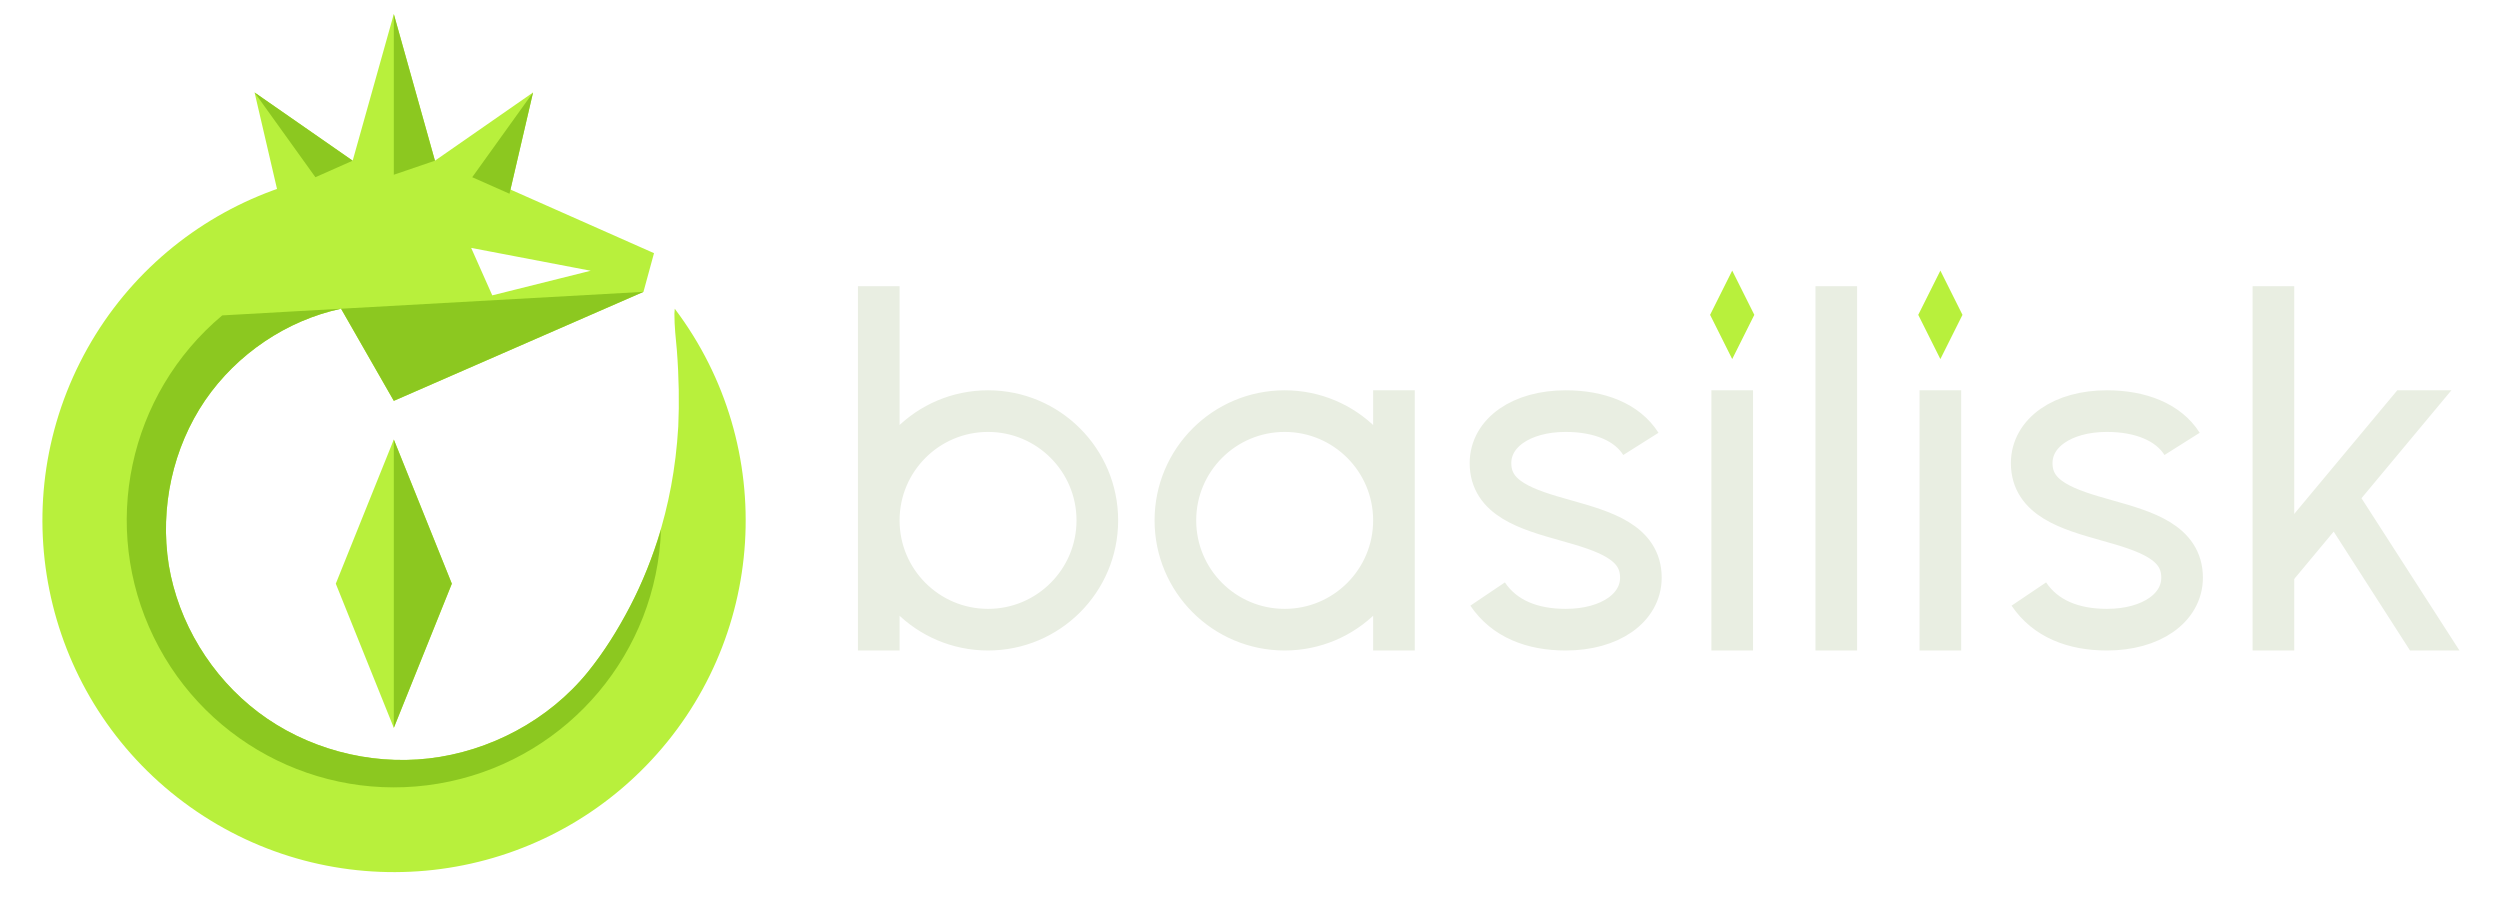
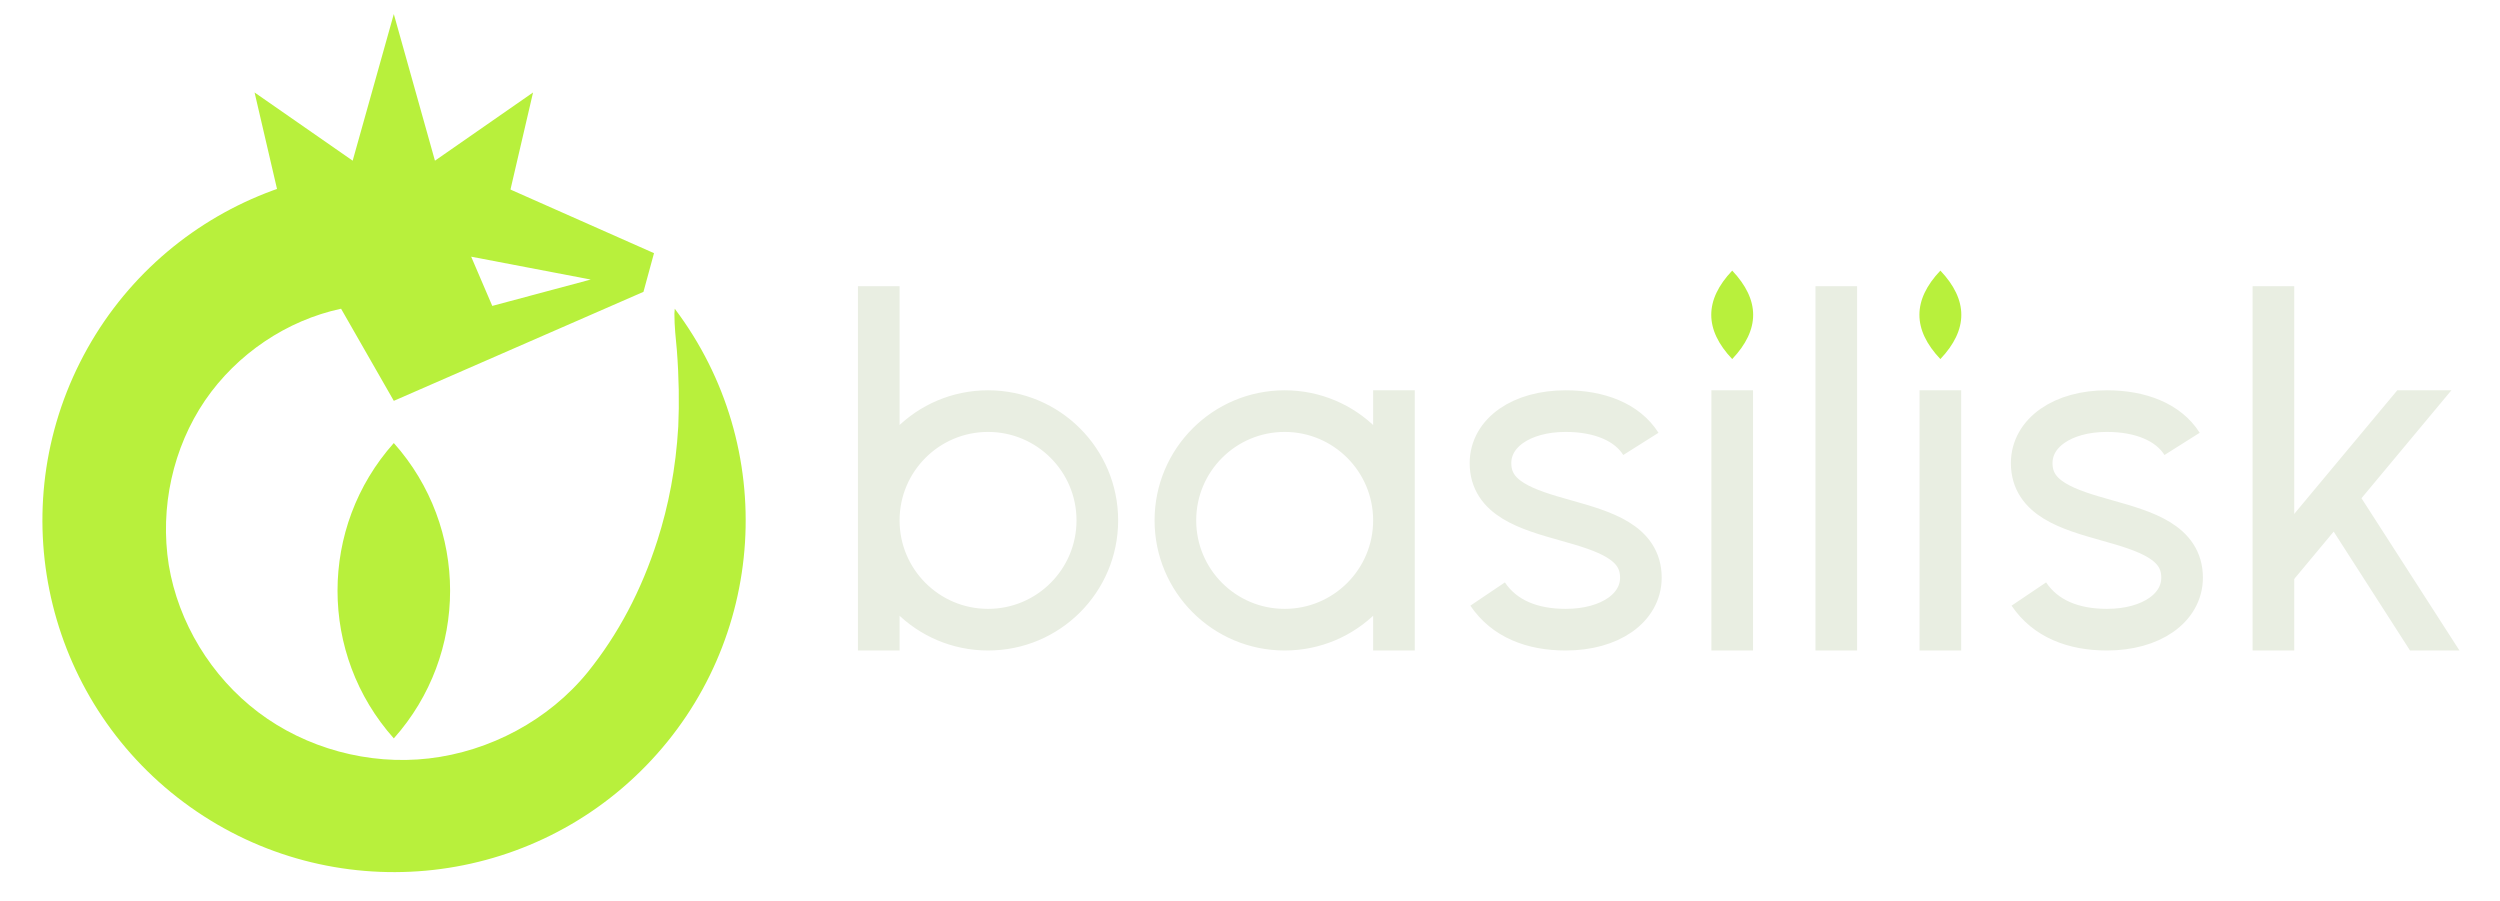
<svg xmlns="http://www.w3.org/2000/svg" viewBox="0 0 711 256" role="img" aria-label="basilisk">
-   <g transform="translate(-16 0)">
-     <g fill="#B8F03C">
-       <path fill-rule="evenodd" d="M158.9 52.9 A100 100 0 1 0 207.9 87.8 L207.8 89.2 C207.8 93 208.2 96.3 208.5 99.6 C209.1 107.4 209.2 114.6 208.9 121.3 C208.2 133.3 206.1 143.9 203 153.6 C198.4 168 191.8 180.4 183.2 191.1 C172 204.9 155.2 213.7 138 215.7 C120.8 217.7 103 212.8 89.5 202.6 C76 192.4 66.7 177 64 160.7 C61.4 144.3 65.2 127.3 74.3 113.9 C83.4 100.6 97.6 91.1 113 87.8 L128 114 L199 83 L202 72 Z M150 70.5 L184 77 L156 84 Z" />
-       <path d="M95.1 55.1 L88.4 26.3 L116.3 45.7 L128 4 L139.7 45.7 L167.6 26.3 L160.9 55.1 Z" />
-       <path d="M128 125 L144.5 166 L128 207 L111.5 166 Z" />
-     </g>
-     <path fill="#8CC820" d="M199 83 L113 87.8 C97.6 91.1 83.4 100.6 74.3 113.9 C65.2 127.3 61.4 144.3 64 160.7 C66.7 177 76 192.4 89.5 202.6 C103 212.8 120.8 217.7 138 215.7 C155.2 213.7 172 204.9 183.2 191.1 C187.8 185.4 191.7 179.1 195.2 172.4 C198.7 165.7 201.6 158.5 204 150.6 A76 76 0 1 1 79.2 89.7 L113 87.8 L128 114 Z M88.4 26.3 L116.3 45.7 L105.7 50.4 Z M128 4 L139.7 45.7 L128 49.7 Z M167.6 26.3 L160.9 55.1 L150.3 50.4 Z M128 125 L144.5 166 L128 207 Z" />
+   <g fill="#B8F03C" transform="translate(-16 0)">
+     <path fill-rule="evenodd" d="M158.9 52.9 A100 100 0 1 0 207.9 87.8 L207.8 89.2 C207.8 93 208.2 96.3 208.5 99.6 C209.1 107.4 209.2 114.6 208.9 121.3 C208.2 133.3 206.1 143.9 203 153.6 C198.4 168 191.8 180.4 183.2 191.1 C172 204.9 155.2 213.7 138 215.7 C120.8 217.7 103 212.8 89.5 202.6 C76 192.4 66.7 177 64 160.7 C61.4 144.3 65.2 127.3 74.3 113.9 C83.4 100.6 97.6 91.1 113 87.8 L128 114 L199 83 L202 72 Z M150 73 L184 79.5 L156 87 Z" />
+     <path d="M95.1 55.1 L88.4 26.3 L116.3 45.7 L128 4 L139.7 45.7 L167.6 26.3 L160.9 55.1 Z" />
+     <path d="M128 126 A63.1 63.1 0 0 1 128 210 A63.1 63.1 0 0 1 128 126 Z" />
  </g>
  <g transform="translate(244 81.4) scale(0.74)">
    <path fill="none" stroke="#E9EEE2" stroke-width="16" d="M8 0 V140 M8 90 a42 42 0 1 0 84 0 a42 42 0 1 0 -84 0 M206 40 V140 M122 90 a42 42 0 1 0 84 0 a42 42 0 1 0 -84 0 M300.9 60.6 C295.6 52.2 284.9 48 272 48 C254.9 48 243.1 56.4 243.1 68 C243.1 81.6 257 85.8 272 90 C287 94.2 300.9 98.4 300.9 112 C300.9 123.6 289.1 132 272 132 C259.1 132 248.4 127.8 242 118.3 M336 40 V140 M376 0 V140 M416 40 V140 M508.9 60.6 C503.6 52.2 492.9 48 480 48 C462.9 48 451.1 56.4 451.1 68 C451.1 81.6 465 85.8 480 90 C495 94.2 508.9 98.4 508.9 112 C508.9 123.6 497.1 132 480 132 C467.1 132 456.4 127.8 450 118.3 M544 0 V140" />
    <path fill="#E9EEE2" d="M548 87.5 H552 L591.6 40 H612.4 L552 112.5 H548 Z M576.7 79.7 L615.5 140 H596.5 L563.3 88.3 Z" />
-     <path fill="#B8F03C" d="M336 -6 L344.5 11 L336 28 L327.5 11 Z M416 -6 L424.5 11 L416 28 L407.5 11 Z" />
+     <path fill="#B8F03C" d="M336 -6 Q352.1 11 336 28 Q319.9 11 336 -6 Z M416 -6 Q432.1 11 416 28 Q399.9 11 416 -6 Z" />
  </g>
</svg>
